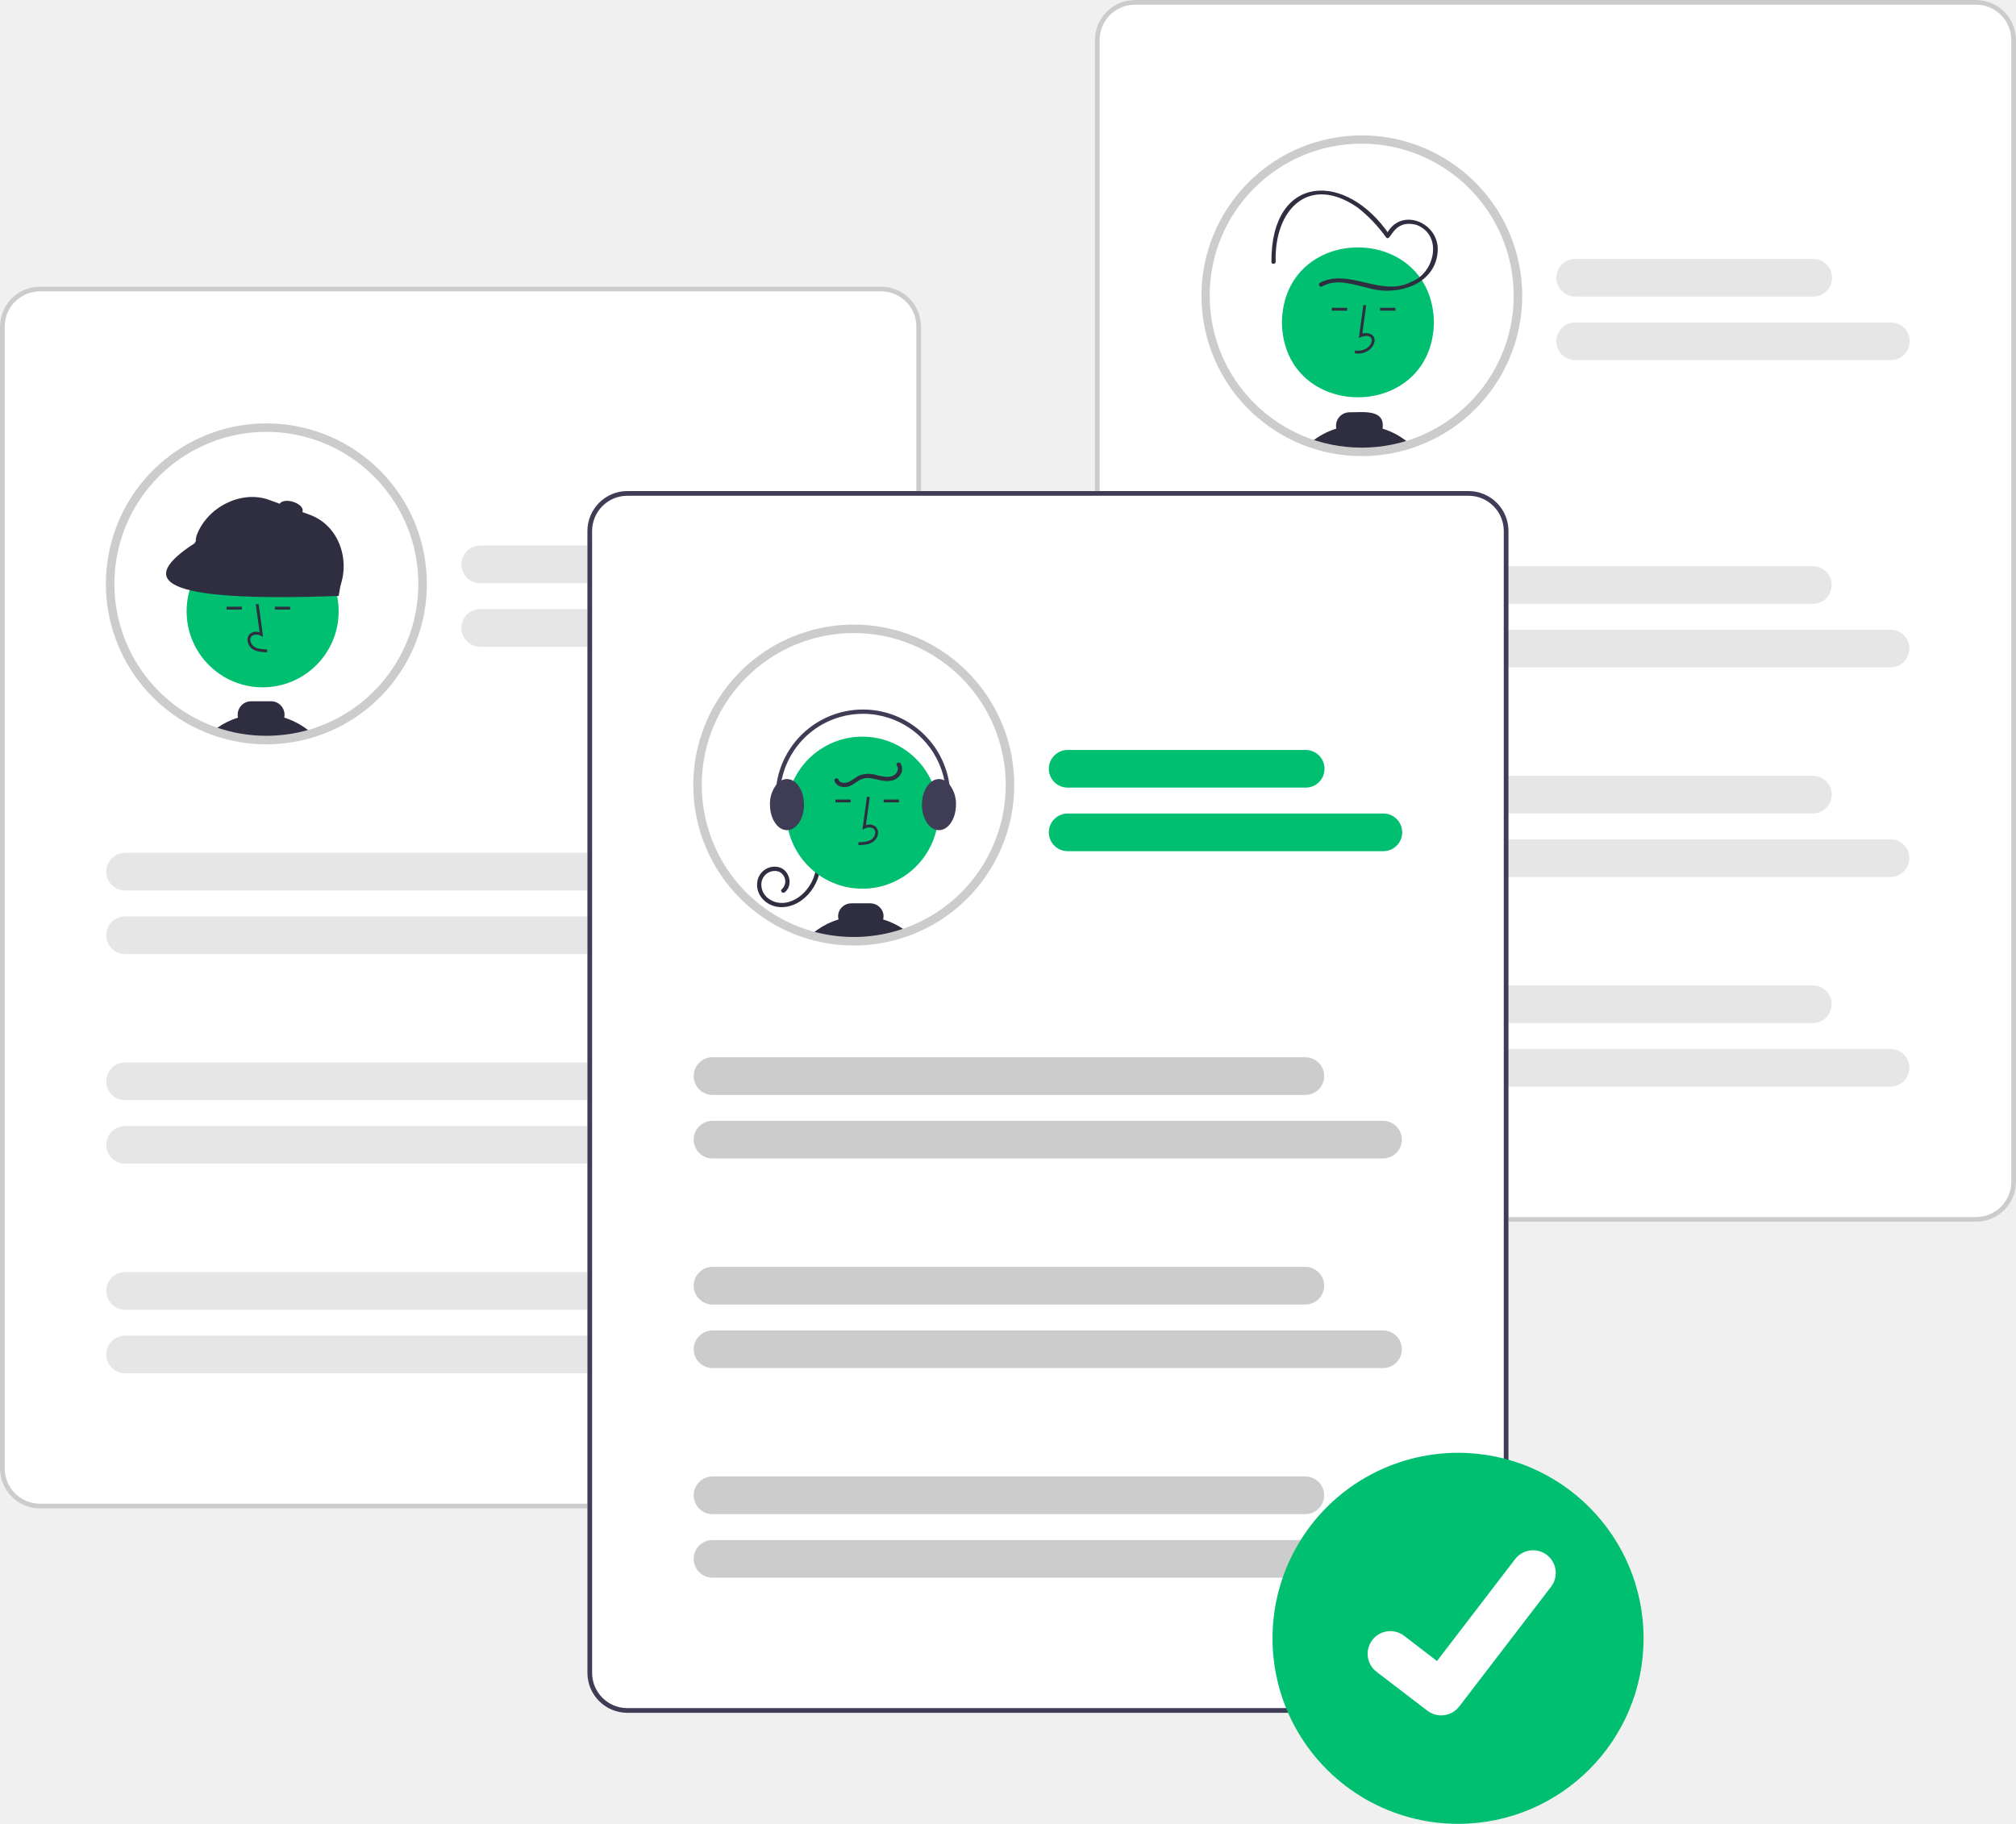
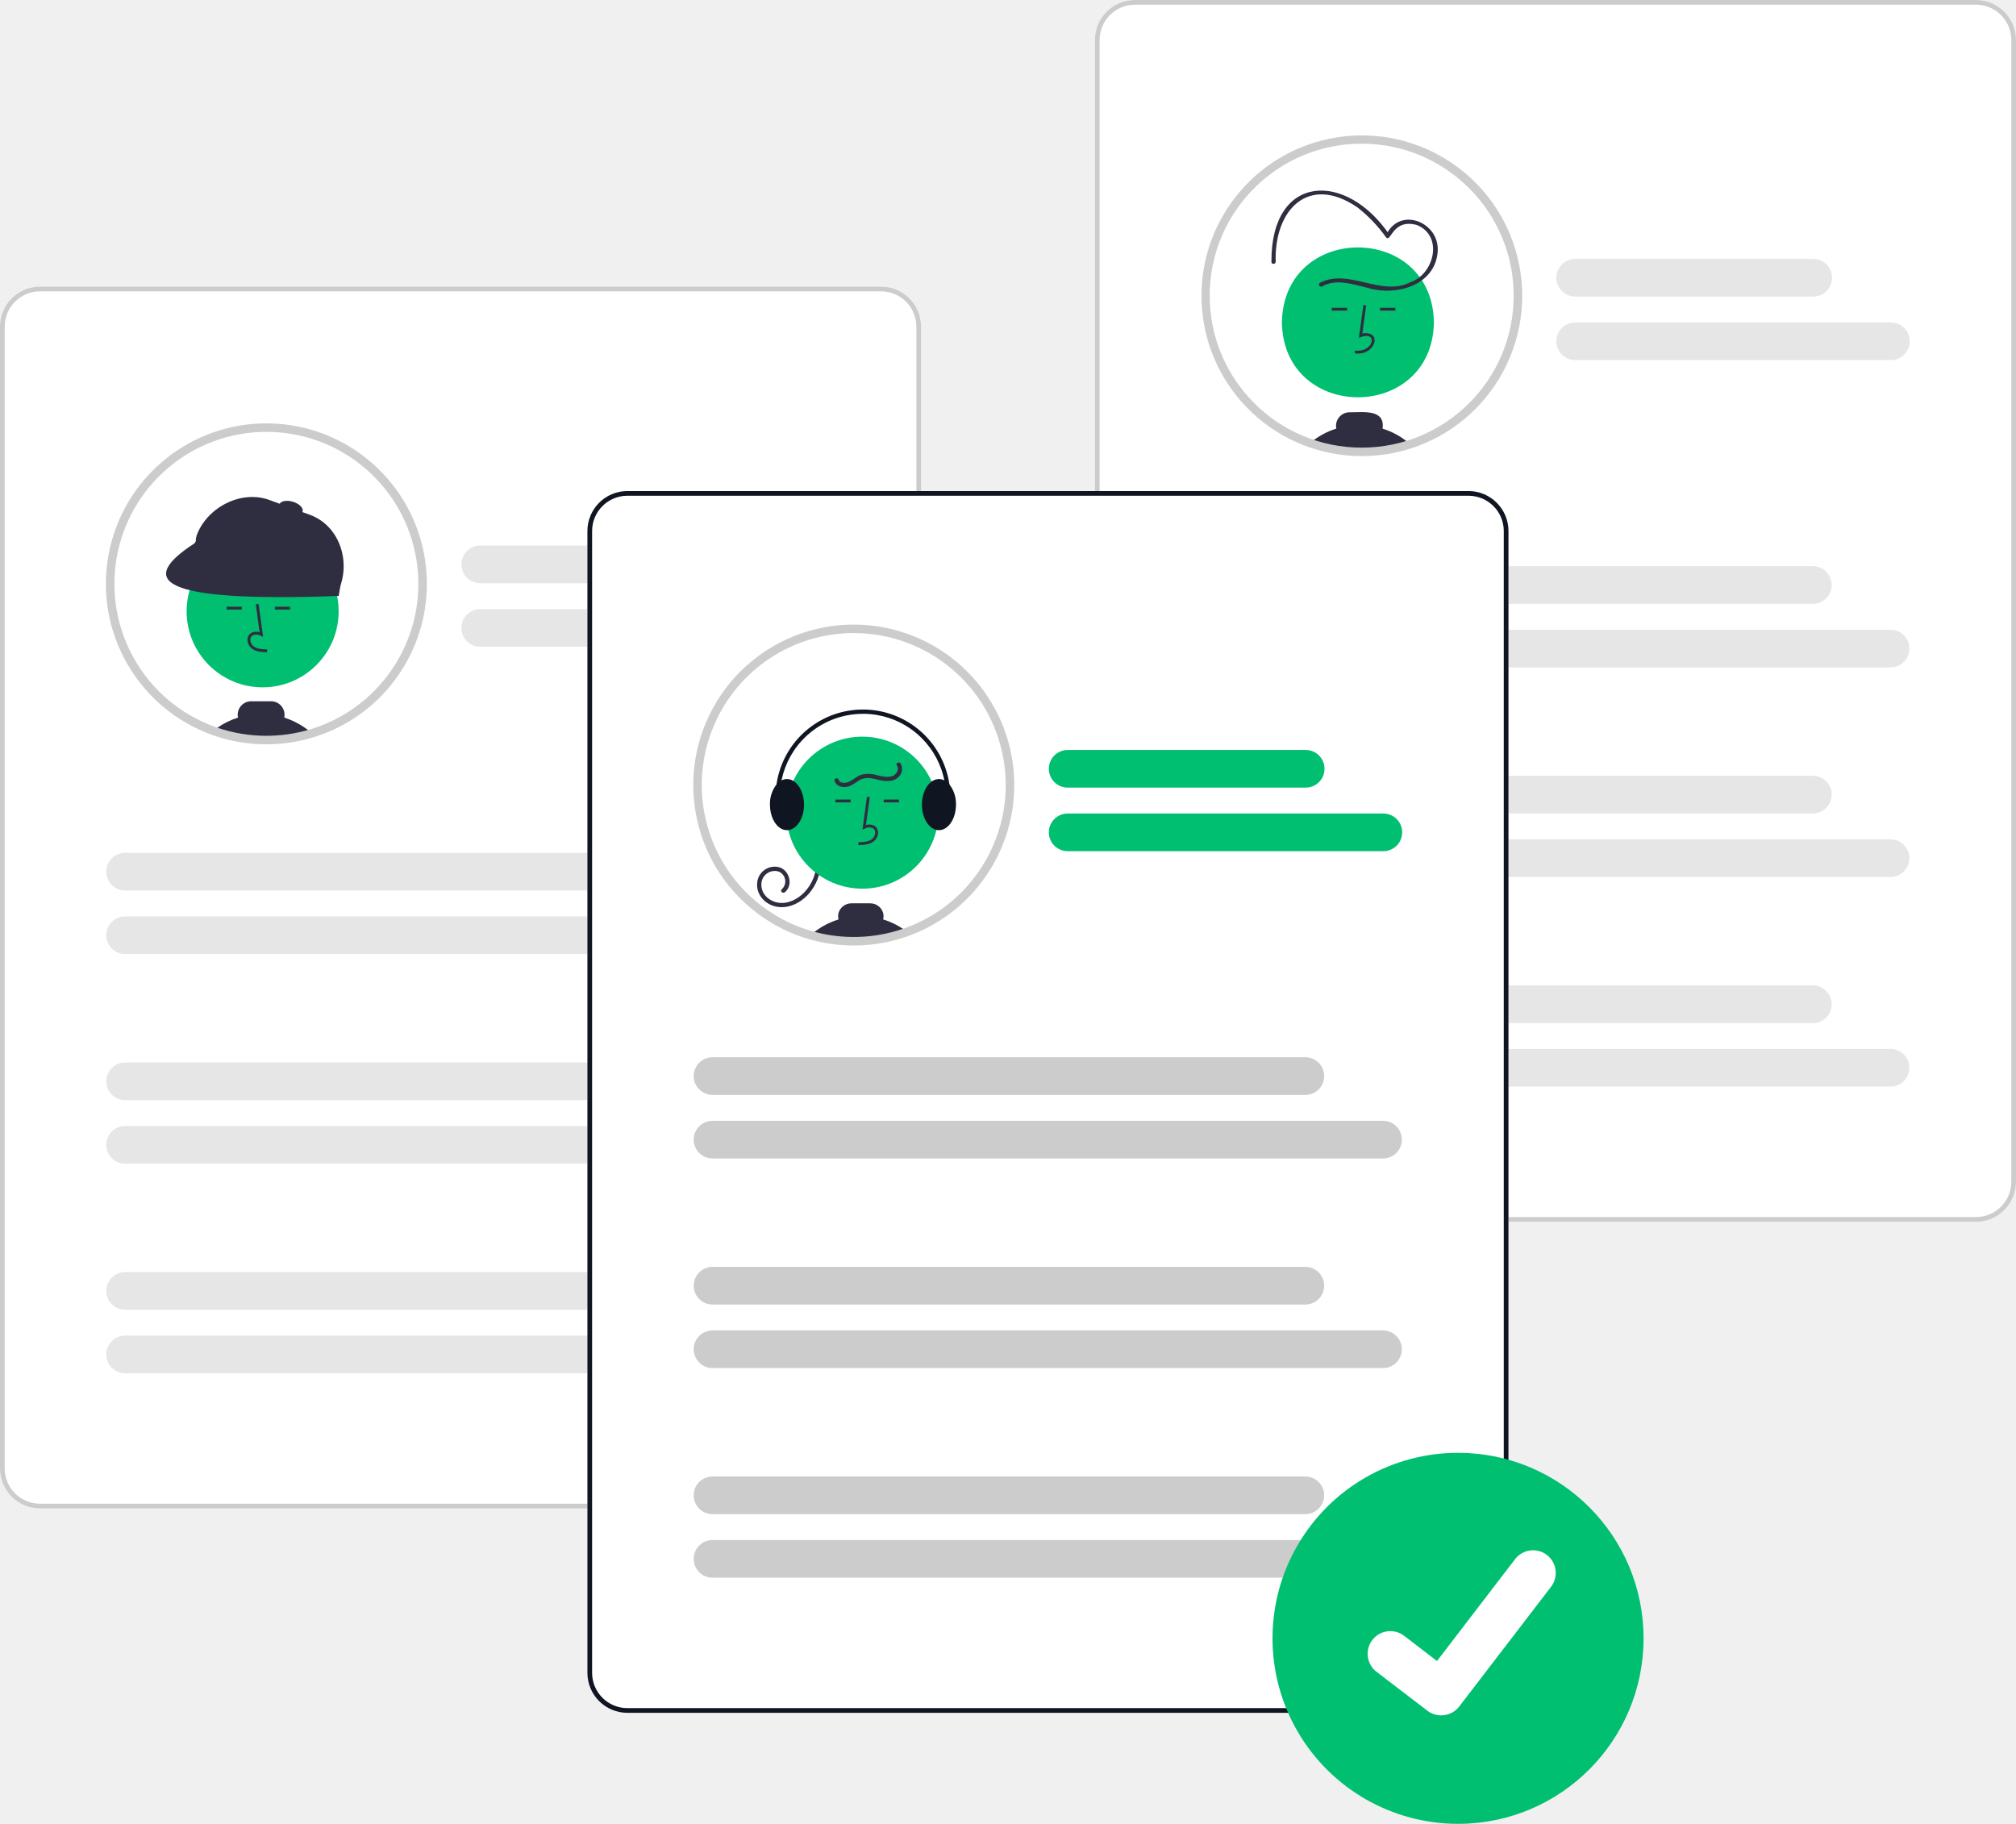
<svg xmlns="http://www.w3.org/2000/svg" id="a5f74472-7ecd-48f3-bbcf-6d4dac68fd10" data-name="Layer 1" width="697.963" height="631.463" viewBox="0 0 697.963 631.463">
  <path d="M556.072,656.52H264.848a13.845,13.845,0,0,1-13.829-13.829V247.342a13.845,13.845,0,0,1,13.829-13.829H556.072a13.845,13.845,0,0,1,13.829,13.829V642.691A13.845,13.845,0,0,1,556.072,656.52Z" transform="translate(-251.0186 -134.2684)" fill="#fff" />
  <path d="M397.332,336.403a54.107,54.107,0,0,1-37.341,51.444c-.325.103-.649.207-.979.305-1.406.433-2.832.802-4.283,1.116a53.172,53.172,0,0,1-7.971,1.106q-1.748.118-3.516.118a53.995,53.995,0,0,1-17.884-3.029c-.167-.059-.334-.118-.497-.177a54.095,54.095,0,1,1,72.47-50.884Z" transform="translate(-251.0186 -134.2684)" fill="#fff" />
  <circle cx="90.928" cy="211.655" r="26.317" fill="#01bf71" />
  <path d="M343.482,360.103l.027-.983c-1.83-.051-3.443-.166-4.655-1.051a3.023,3.023,0,0,1-1.171-2.227,1.728,1.728,0,0,1,.567-1.423,2.979,2.979,0,0,1,3.043-.027l.814.373L340.547,343.361l-.974.134,1.327,9.7a3.472,3.472,0,0,0-3.284.473,2.69,2.69,0,0,0-.915,2.209,3.999,3.999,0,0,0,1.574,2.986C339.832,360,341.856,360.057,343.482,360.103Z" transform="translate(-251.0186 -134.2684)" fill="#2f2e41" />
  <rect x="78.439" y="210.063" width="5.297" height="0.983" fill="#2f2e41" />
  <rect x="95.158" y="210.063" width="5.297" height="0.983" fill="#2f2e41" />
  <path d="M349.423,382.714a4.814,4.814,0,0,0,.108-.983,4.679,4.679,0,0,0-4.671-4.671h-6.884a4.676,4.676,0,0,0-4.671,4.671,4.543,4.543,0,0,0,.108.988,26.424,26.424,0,0,0-7.282,3.604c-.433.3-.861.624-1.269.964.162.059.329.118.497.177a53.995,53.995,0,0,0,17.884,3.029q1.77,0,3.516-.118a53.172,53.172,0,0,0,7.971-1.106c1.451-.315,2.877-.683,4.283-1.116A26.65,26.65,0,0,0,349.423,382.714Z" transform="translate(-251.0186 -134.2684)" fill="#2f2e41" />
  <path d="M348.538,389.751a3.618,3.618,0,0,0-1.78.625,53.172,53.172,0,0,0,7.971-1.106Z" transform="translate(-251.0186 -134.2684)" fill="#2f2e41" />
  <path d="M365.814,339.672,320.096,322.947a1.967,1.967,0,0,1-1.171-2.523l.155-.731c3.57-9.76,15.405-15.902,25.165-12.332l14.068,5.147c9.76,3.57,14.002,15.127,10.431,24.887l-.407,1.105A1.967,1.967,0,0,1,365.814,339.672Z" transform="translate(-251.0186 -134.2684)" fill="#2f2e41" />
  <path d="M368.276,340.6c-63.721,2.351-69.289-5.655-49.874-18.245l4.119-7.579L369.727,331.986Z" transform="translate(-251.0186 -134.2684)" fill="#2f2e41" />
  <ellipse cx="351.779" cy="310.104" rx="2.213" ry="4.18" transform="translate(-297.4833 423.4543) rotate(-73.26954)" fill="#2f2e41" />
  <path d="M343.242,391.968a55.43,55.43,0,0,1-18.372-3.112l-.513-.183a55.565,55.565,0,1,1,36.089.577c-.349.111-.678.216-1.013.315-1.397.43-2.878.816-4.392,1.144a54.763,54.763,0,0,1-8.193,1.137C345.664,391.927,344.448,391.968,343.242,391.968Zm0-108.179a52.622,52.622,0,0,0-17.88,102.11l.487.174a52.474,52.474,0,0,0,17.392,2.945c1.14,0,2.289-.039,3.416-.115a51.87,51.87,0,0,0,7.758-1.076c1.432-.31,2.832-.675,4.161-1.084.329-.098.641-.198.954-.297A52.622,52.622,0,0,0,343.242,283.789Z" transform="translate(-251.0186 -134.2684)" fill="#ccc" />
  <path d="M269.607,502.682" transform="translate(-251.0186 -134.2684)" fill="#f2f2f2" />
  <path d="M556.072,656.52H264.848a13.845,13.845,0,0,1-13.829-13.829V247.342a13.845,13.845,0,0,1,13.829-13.829H556.072a13.845,13.845,0,0,1,13.829,13.829V642.691A13.845,13.845,0,0,1,556.072,656.52ZM264.848,235.14a12.216,12.216,0,0,0-12.202,12.202V642.691a12.216,12.216,0,0,0,12.202,12.202H556.072a12.216,12.216,0,0,0,12.202-12.202V247.342a12.216,12.216,0,0,0-12.202-12.202Z" transform="translate(-251.0186 -134.2684)" fill="#ccc" />
  <path d="M499.695,336.193H417.288a6.519,6.519,0,0,1,0-13.039H499.695a6.519,6.519,0,1,1,0,13.039Z" transform="translate(-251.0186 -134.2684)" fill="#e6e6e6" />
  <path d="M526.587,358.195H417.288a6.519,6.519,0,0,1,0-13.039h109.299a6.519,6.519,0,0,1,0,13.039Z" transform="translate(-251.0186 -134.2684)" fill="#e6e6e6" />
  <path d="M499.575,442.585H294.333a6.519,6.519,0,1,1,0-13.039H499.575a6.519,6.519,0,0,1,0,13.039Z" transform="translate(-251.0186 -134.2684)" fill="#e6e6e6" />
  <path d="M526.467,464.587H294.333a6.519,6.519,0,1,1,0-13.039H526.467a6.519,6.519,0,1,1,0,13.039Z" transform="translate(-251.0186 -134.2684)" fill="#e6e6e6" />
  <path d="M499.575,515.158H294.333a6.519,6.519,0,1,1,0-13.039H499.575a6.519,6.519,0,0,1,0,13.039Z" transform="translate(-251.0186 -134.2684)" fill="#e6e6e6" />
  <path d="M526.467,537.16H294.333a6.519,6.519,0,1,1,0-13.039H526.467a6.519,6.519,0,1,1,0,13.039Z" transform="translate(-251.0186 -134.2684)" fill="#e6e6e6" />
  <path d="M499.575,587.731H294.333a6.519,6.519,0,1,1,0-13.039H499.575a6.519,6.519,0,0,1,0,13.039Z" transform="translate(-251.0186 -134.2684)" fill="#e6e6e6" />
  <path d="M526.467,609.733H294.333a6.519,6.519,0,1,1,0-13.039H526.467a6.519,6.519,0,1,1,0,13.039Z" transform="translate(-251.0186 -134.2684)" fill="#e6e6e6" />
  <path d="M935.152,557.276l-291.225 0a13.845,13.845,0,0,1-13.829-13.829l-0-395.35a13.845,13.845,0,0,1,13.829-13.829l291.225-0a13.845,13.845,0,0,1,13.829,13.829l0,395.35A13.845,13.845,0,0,1,935.152,557.276Z" transform="translate(-251.0186 -134.2684)" fill="#fff" />
  <path d="M935.152,557.276l-291.225 0a13.845,13.845,0,0,1-13.829-13.829l-0-395.35a13.845,13.845,0,0,1,13.829-13.829l291.225-0a13.845,13.845,0,0,1,13.829,13.829l0,395.35A13.845,13.845,0,0,1,935.152,557.276ZM643.927,135.896a12.216,12.216,0,0,0-12.202,12.202l0,395.349a12.216,12.216,0,0,0,12.202,12.202l291.225-0A12.216,12.216,0,0,0,947.354,543.447l-0-395.35A12.216,12.216,0,0,0,935.152,135.895Z" transform="translate(-251.0186 -134.2684)" fill="#ccc" />
  <path d="M776.548,236.62a54.09,54.09,0,1,1-54.09-54.09A54.107,54.107,0,0,1,776.548,236.62Z" transform="translate(-251.0186 -134.2684)" fill="#fff" />
  <path d="M747.458,245.876c-.591,34.593-52.047,34.588-52.633-.001C695.415,211.282,746.872,211.288,747.458,245.876Z" transform="translate(-251.0186 -134.2684)" fill="#01bf71" />
  <path d="M720.097,256.613l-.027-.983c6.778.905,8.238-7.496,1.402-4.355l1.56-11.403.974.133-1.327,9.7C729.876,248.633,727.214,257.596,720.097,256.613Z" transform="translate(-251.0186 -134.2684)" fill="#2f2e41" />
  <rect x="477.806" y="106.573" width="5.297" height="0.983" fill="#2f2e41" />
  <rect x="461.087" y="106.573" width="5.297" height="0.983" fill="#2f2e41" />
  <path d="M729.672,282.67c1.033-6.968-7.125-5.591-11.442-5.66a4.68,4.68,0,0,0-4.563,5.655,25.588,25.588,0,0,0-9.092,5.016,54.324,54.324,0,0,0,34.632.384A25.457,25.457,0,0,0,729.672,282.67Z" transform="translate(-251.0186 -134.2684)" fill="#2f2e41" />
  <path d="M708.769,233.429c4.877-2.819,10.792-.656,15.829.526,9.558,2.938,22.962-.741,24.124-12.127,1.21-10.589-13.276-16.491-17.906-5.952l1.348-.176c-15.016-22.315-41.135-21.469-40.963,9.211-.056.948,1.42.945,1.475-.001-.553-18.079,11.412-30.438,28.326-18.819a49.831,49.831,0,0,1,9.889,10.354c1.761,1.974,2.144-6.527,10.575-4.301,9.278,3.594,6.251,16.88-2.042,19.797-10.247,5.235-21.344-4.915-31.399.214a.738.738,0,0,0,.745,1.274Z" transform="translate(-251.0186 -134.2684)" fill="#2f2e41" />
  <path d="M722.459,292.185a55.518,55.518,0,1,1,17.204-2.718A55.431,55.431,0,0,1,722.459,292.185Zm-0-108.179A52.622,52.622,0,1,0,775.073,236.62,52.674,52.674,0,0,0,722.459,184.006Z" transform="translate(-251.0186 -134.2684)" fill="#ccc" />
  <path d="M878.774,236.949l-82.407 0a6.519,6.519,0,0,1,0-13.039l82.407-0a6.519,6.519,0,1,1,0,13.039Z" transform="translate(-251.0186 -134.2684)" fill="#e6e6e6" />
  <path d="M905.667,258.951l-109.299 0a6.519,6.519,0,1,1,0-13.039l109.299-0a6.519,6.519,0,0,1,0,13.039Z" transform="translate(-251.0186 -134.2684)" fill="#e6e6e6" />
  <path d="M878.655,343.34l-205.241 0a6.519,6.519,0,0,1,0-13.039l205.241-0a6.519,6.519,0,1,1,0,13.039Z" transform="translate(-251.0186 -134.2684)" fill="#e6e6e6" />
  <path d="M905.547,365.343l-232.134 0a6.519,6.519,0,1,1,0-13.039l232.134-0a6.519,6.519,0,0,1,0,13.039Z" transform="translate(-251.0186 -134.2684)" fill="#e6e6e6" />
  <path d="M878.655,415.913l-205.241 0a6.519,6.519,0,0,1,0-13.039l205.241-0a6.519,6.519,0,0,1,0,13.039Z" transform="translate(-251.0186 -134.2684)" fill="#e6e6e6" />
  <path d="M905.547,437.916l-232.134 0a6.519,6.519,0,1,1,0-13.039l232.134-0a6.519,6.519,0,0,1,0,13.039Z" transform="translate(-251.0186 -134.2684)" fill="#e6e6e6" />
  <path d="M878.655,488.486l-205.241 0a6.519,6.519,0,1,1,0-13.039l205.241-0a6.519,6.519,0,1,1,0,13.039Z" transform="translate(-251.0186 -134.2684)" fill="#e6e6e6" />
  <path d="M905.547,510.489l-232.134 0a6.519,6.519,0,1,1,0-13.039l232.134-0a6.519,6.519,0,0,1,0,13.039Z" transform="translate(-251.0186 -134.2684)" fill="#e6e6e6" />
  <path d="M759.441,727.293H468.217a13.845,13.845,0,0,1-13.829-13.829V318.114a13.845,13.845,0,0,1,13.829-13.829H759.441a13.845,13.845,0,0,1,13.829,13.829v395.349A13.845,13.845,0,0,1,759.441,727.293Z" transform="translate(-251.0186 -134.2684)" fill="#fff" />
  <path d="M492.506,406.064a53.926,53.926,0,0,0,15.902,38.31c.423.418.856.836,1.293,1.244a54.014,54.014,0,0,0,8.586,6.545c.59.364,1.18.713,1.785,1.052a53.784,53.784,0,0,0,9.775,4.293c.585.192,1.18.374,1.775.541a54.313,54.313,0,0,0,32.857-.924c.206-.074.413-.148.615-.221a54.094,54.094,0,1,0-72.588-50.839Z" transform="translate(-251.0186 -134.2684)" fill="#fff" />
  <path d="M535.173,432.575a16.761,16.761,0,0,1-4.329,11.347c-2.781,3.052-6.922,5.076-11.1,4.239-3.847-.771-6.974-4.134-6.584-8.202a6.076,6.076,0,0,1,7.507-5.456c3.655.948,5.111,6.216,2.066,8.688-.731.593-1.781-.444-1.043-1.043a3.684,3.684,0,0,0-1.039-6.107,4.63,4.63,0,0,0-6.03,4.094c-.241,3.429,2.386,6.012,5.608,6.62,3.485.658,6.941-1.126,9.302-3.588a15.221,15.221,0,0,0,4.167-10.593.738.738,0,0,1,1.475,0Z" transform="translate(-251.0186 -134.2684)" fill="#2f2e41" />
  <circle cx="298.559" cy="281.368" r="26.317" fill="#01bf71" />
  <path d="M548.231,426.866l-.027-.983c1.83-.051,3.443-.166,4.655-1.051a3.023,3.023,0,0,0,1.171-2.227,1.728,1.728,0,0,0-.567-1.423,2.979,2.979,0,0,0-3.043-.027l-.814.373,1.56-11.403.974.134-1.327,9.7a3.472,3.472,0,0,1,3.284.473,2.69,2.69,0,0,1,.915,2.209,3.999,3.999,0,0,1-1.574,2.986C551.881,426.763,549.857,426.82,548.231,426.866Z" transform="translate(-251.0186 -134.2684)" fill="#2f2e41" />
  <rect x="305.94" y="276.826" width="5.297" height="0.983" fill="#2f2e41" />
  <rect x="289.222" y="276.826" width="5.297" height="0.983" fill="#2f2e41" />
  <path d="M531.622,458.049a54.313,54.313,0,0,0,32.857-.924c.206-.074.413-.148.615-.221a26.195,26.195,0,0,0-8.335-4.308,4.193,4.193,0,0,0-.01-2.311,4.651,4.651,0,0,0-4.499-3.265H545.838a4.635,4.635,0,0,0-4.489,3.26,4.211,4.211,0,0,0-.01,2.316,26.222,26.222,0,0,0-7.435,3.644q-.686.479-1.328,1.003C532.252,457.503,531.932,457.774,531.622,458.049Z" transform="translate(-251.0186 -134.2684)" fill="#2f2e41" />
-   <path d="M570.193,412.845c0,4.435,2.183,8.113,5.02,8.753a4.058,4.058,0,0,0,.88.098c3.25,0,5.901-3.968,5.901-8.851a10.869,10.869,0,0,0-2.272-6.973,5.694,5.694,0,0,0-1.736-1.411,4.114,4.114,0,0,0-1.893-.467,4.314,4.314,0,0,0-2.513.846C571.58,406.256,570.193,409.309,570.193,412.845Z" transform="translate(-251.0186 -134.2684)" fill="#3f3d56" />
-   <path d="M517.579,412.845c0,3.816,1.613,7.071,3.875,8.315a4.2,4.2,0,0,0,2.026.536,3.801,3.801,0,0,0,.472-.029c3.029-.359,5.429-4.175,5.429-8.822,0-3.722-1.539-6.914-3.713-8.217a4.217,4.217,0,0,0-2.188-.634,4.114,4.114,0,0,0-1.893.467,5.726,5.726,0,0,0-1.741,1.416A10.89,10.89,0,0,0,517.579,412.845Z" transform="translate(-251.0186 -134.2684)" fill="#3f3d56" />
-   <path d="M521.821,420.311a.738.738,0,0,0,.699-.974,28.765,28.765,0,1,1,55.411-3.233.738.738,0,0,0,1.443.304,30.241,30.241,0,1,0-58.252,3.4A.738.738,0,0,0,521.821,420.311Z" transform="translate(-251.0186 -134.2684)" fill="#3f3d56" />
+   <path d="M570.193,412.845c0,4.435,2.183,8.113,5.02,8.753a4.058,4.058,0,0,0,.88.098c3.25,0,5.901-3.968,5.901-8.851a10.869,10.869,0,0,0-2.272-6.973,5.694,5.694,0,0,0-1.736-1.411,4.114,4.114,0,0,0-1.893-.467,4.314,4.314,0,0,0-2.513.846C571.58,406.256,570.193,409.309,570.193,412.845Z" transform="translate(-251.0186 -134.2684)" fill="#101522" />
+   <path d="M517.579,412.845c0,3.816,1.613,7.071,3.875,8.315a4.2,4.2,0,0,0,2.026.536,3.801,3.801,0,0,0,.472-.029c3.029-.359,5.429-4.175,5.429-8.822,0-3.722-1.539-6.914-3.713-8.217a4.217,4.217,0,0,0-2.188-.634,4.114,4.114,0,0,0-1.893.467,5.726,5.726,0,0,0-1.741,1.416A10.89,10.89,0,0,0,517.579,412.845Z" transform="translate(-251.0186 -134.2684)" fill="#101522" />
+   <path d="M521.821,420.311a.738.738,0,0,0,.699-.974,28.765,28.765,0,1,1,55.411-3.233.738.738,0,0,0,1.443.304,30.241,30.241,0,1,0-58.252,3.4A.738.738,0,0,0,521.821,420.311Z" transform="translate(-251.0186 -134.2684)" fill="#101522" />
  <path d="M562.797,398.586a3.688,3.688,0,0,1-.57,4.566c-1.429,1.596-3.707,1.697-5.685,1.4-2.22-.332-4.574-1.372-6.822-.672-1.915.597-3.282,2.335-5.272,2.771-1.765.387-3.875-.125-4.494-2.006-.297-.904,1.127-1.291,1.422-.392.4,1.217,2.128,1.193,3.118.856,1.587-.54,2.81-1.854,4.369-2.482a9.56,9.56,0,0,1,5.706.016c1.764.397,3.795.986,5.553.244,1.301-.549,2.336-2.279,1.4-3.556-.562-.767.718-1.503,1.274-.745Z" transform="translate(-251.0186 -134.2684)" fill="#2f2e41" />
  <path d="M546.595,461.629a55.462,55.462,0,0,1-15.382-2.163c-.588-.165-1.205-.353-1.825-.556a55.416,55.416,0,0,1-10.04-4.409c-.599-.336-1.2-.69-1.835-1.082a55.612,55.612,0,0,1-8.819-6.723c-.447-.417-.89-.845-1.322-1.272a55.56,55.56,0,1,1,58.227,12.866c-.203.074-.413.149-.623.224A55.436,55.436,0,0,1,546.595,461.629Zm0-108.179a52.617,52.617,0,0,0-37.146,89.88c.408.403.831.811,1.258,1.21a52.668,52.668,0,0,0,8.352,6.367c.602.371,1.169.705,1.734,1.022a52.446,52.446,0,0,0,9.509,4.176c.584.191,1.161.367,1.718.524a52.837,52.837,0,0,0,31.971-.896l.596-.215a52.621,52.621,0,0,0-17.992-102.068Z" transform="translate(-251.0186 -134.2684)" fill="#ccc" />
-   <path d="M759.441,727.293H468.217a13.845,13.845,0,0,1-13.829-13.829V318.114a13.845,13.845,0,0,1,13.829-13.829H759.441a13.845,13.845,0,0,1,13.829,13.829v395.349A13.845,13.845,0,0,1,759.441,727.293ZM468.217,305.912a12.216,12.216,0,0,0-12.202,12.202v395.349a12.216,12.216,0,0,0,12.202,12.202H759.441a12.216,12.216,0,0,0,12.202-12.202V318.114A12.216,12.216,0,0,0,759.441,305.912Z" transform="translate(-251.0186 -134.2684)" fill="#3f3d56" />
+   <path d="M759.441,727.293H468.217a13.845,13.845,0,0,1-13.829-13.829V318.114a13.845,13.845,0,0,1,13.829-13.829H759.441a13.845,13.845,0,0,1,13.829,13.829v395.349A13.845,13.845,0,0,1,759.441,727.293ZM468.217,305.912a12.216,12.216,0,0,0-12.202,12.202v395.349a12.216,12.216,0,0,0,12.202,12.202H759.441a12.216,12.216,0,0,0,12.202-12.202V318.114A12.216,12.216,0,0,0,759.441,305.912Z" transform="translate(-251.0186 -134.2684)" fill="#101522" />
  <path d="M703.064,406.965H620.657a6.519,6.519,0,1,1,0-13.039h82.407a6.519,6.519,0,1,1,0,13.039Z" transform="translate(-251.0186 -134.2684)" fill="#01bf71" />
  <path d="M729.956,428.968H620.657a6.519,6.519,0,1,1,0-13.039h109.299a6.519,6.519,0,0,1,0,13.039Z" transform="translate(-251.0186 -134.2684)" fill="#01bf71" />
  <path d="M702.944,513.357H497.702a6.519,6.519,0,0,1,0-13.039H702.944a6.519,6.519,0,0,1,0,13.039Z" transform="translate(-251.0186 -134.2684)" fill="#ccc" />
  <path d="M729.836,535.36H497.702a6.519,6.519,0,0,1,0-13.039H729.836a6.519,6.519,0,0,1,0,13.039Z" transform="translate(-251.0186 -134.2684)" fill="#ccc" />
  <path d="M702.944,585.93H497.702a6.519,6.519,0,0,1,0-13.039H702.944a6.519,6.519,0,0,1,0,13.039Z" transform="translate(-251.0186 -134.2684)" fill="#ccc" />
  <path d="M729.836,607.933H497.702a6.519,6.519,0,0,1,0-13.039H729.836a6.519,6.519,0,0,1,0,13.039Z" transform="translate(-251.0186 -134.2684)" fill="#ccc" />
  <path d="M702.944,658.503H497.702a6.519,6.519,0,0,1,0-13.039H702.944a6.519,6.519,0,0,1,0,13.039Z" transform="translate(-251.0186 -134.2684)" fill="#ccc" />
  <path d="M729.836,680.506H497.702a6.519,6.519,0,0,1,0-13.039H729.836a6.519,6.519,0,1,1,0,13.039Z" transform="translate(-251.0186 -134.2684)" fill="#ccc" />
  <path d="M756.062,637.268a64.232,64.232,0,1,0-0,128.463h0a64.232,64.232,0,0,0,0-128.463Z" transform="translate(-251.0186 -134.2684)" fill="#01bf71" />
  <path id="ba2462e0-2d61-4715-874d-575d790dfdd0" data-name="f276b720-7c73-4755-84a7-b208d54eb1fc" d="M749.968,728.176a7.796,7.796,0,0,1-4.69-1.559l-.084-.063-17.664-13.512a7.85,7.85,0,0,1,9.552-12.459l11.441,8.774,27.036-35.271A7.846,7.846,0,0,1,786.56,672.632l0.0 0.0.002.002-.168.233.172-.233a7.856,7.856,0,0,1,1.451,11.003L756.218,725.105a7.851,7.851,0,0,1-6.244,3.061Z" transform="translate(-251.0186 -134.2684)" fill="#fff" />
</svg>
